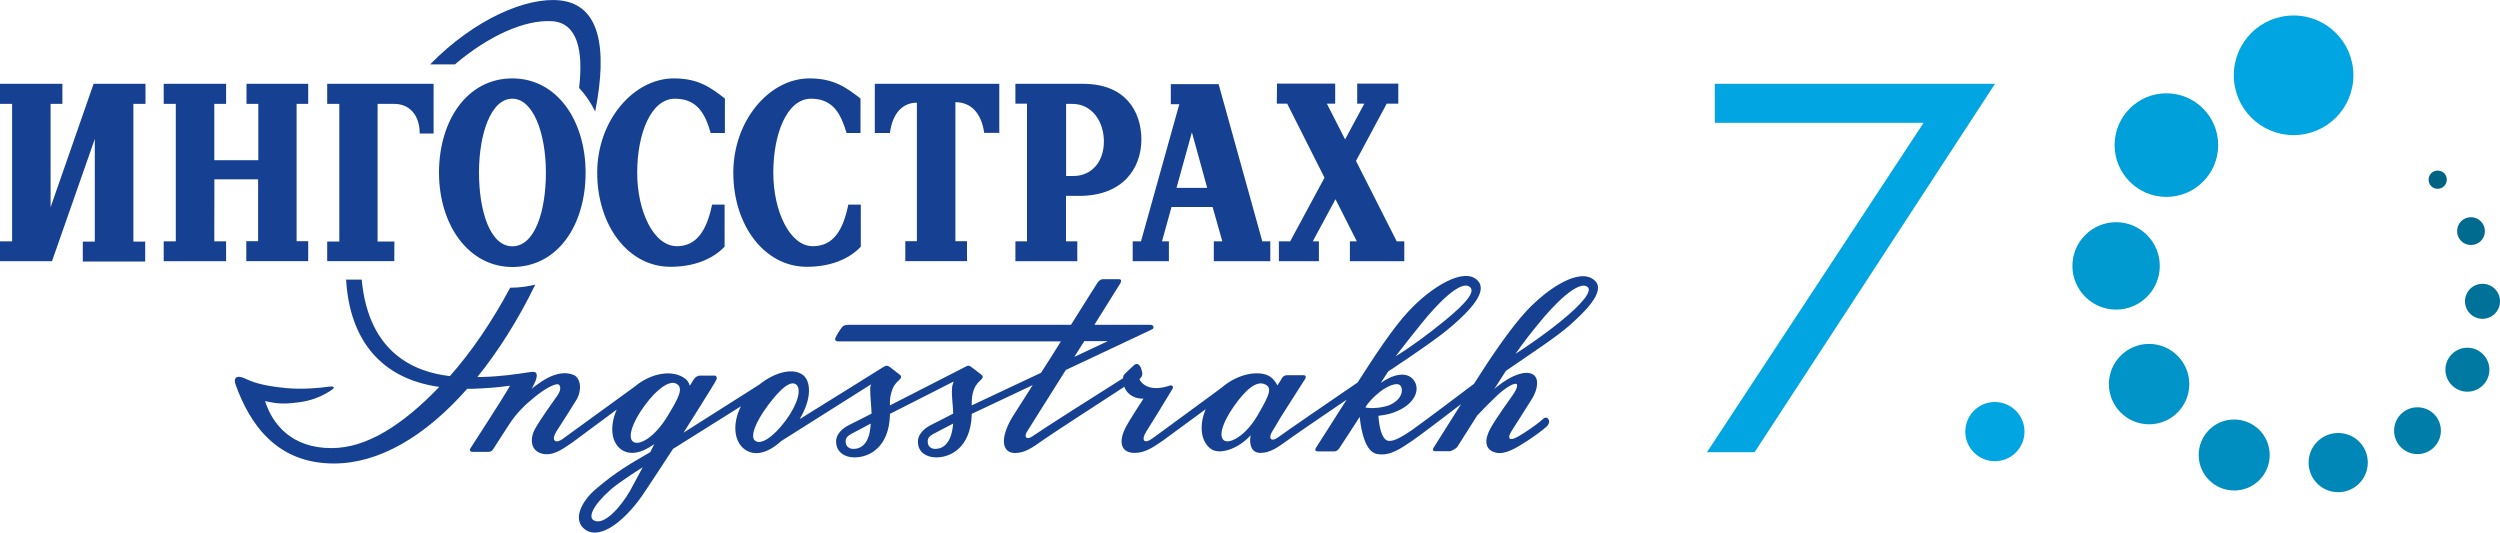
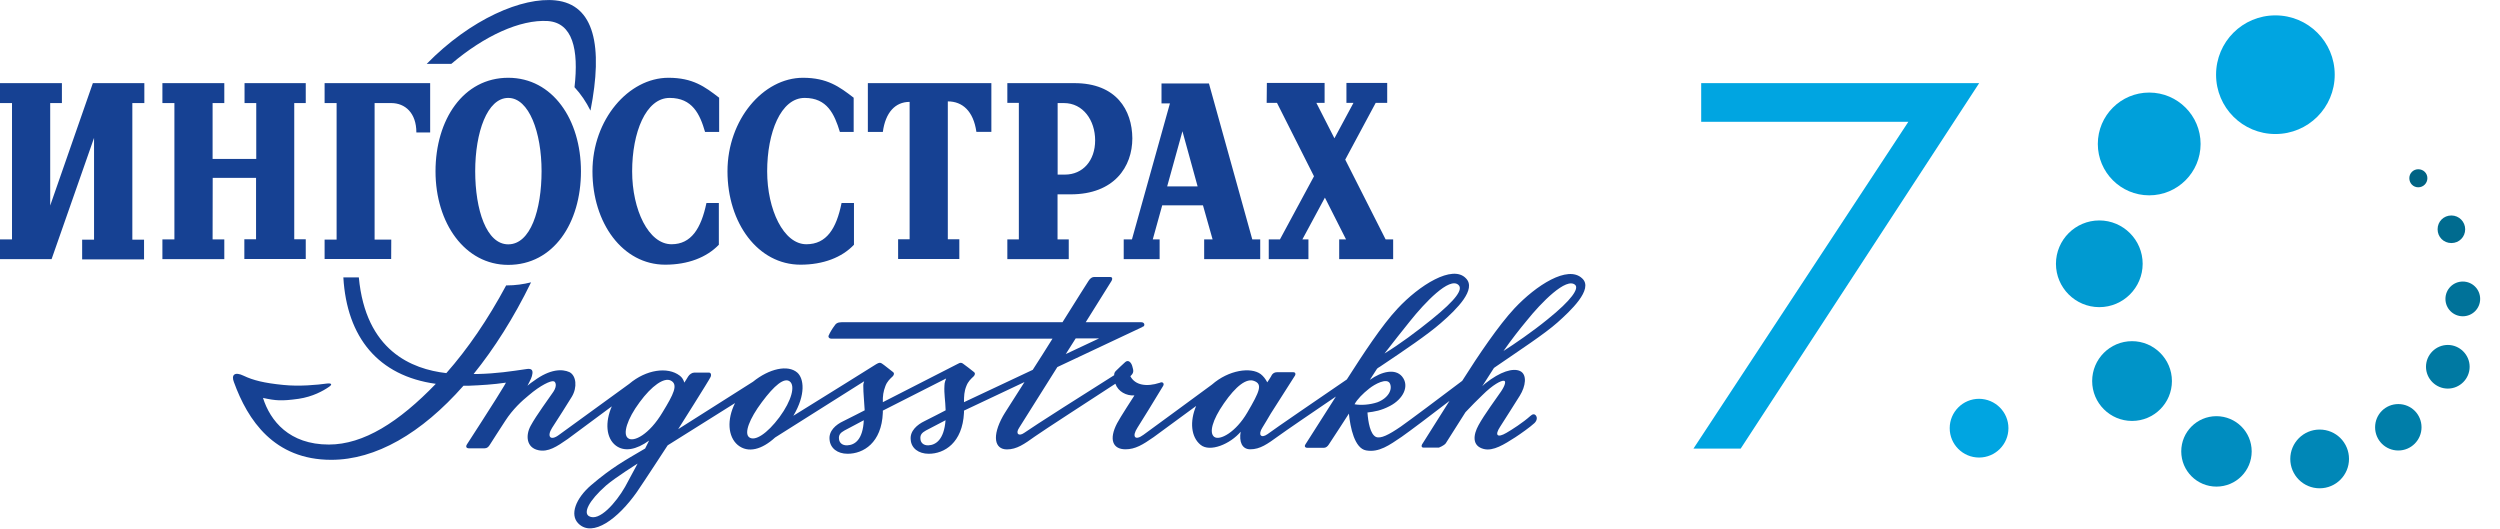
- <svg xmlns="http://www.w3.org/2000/svg" enable-background="new 0 0 2500 532.6" viewBox="0 0 2500 532.6">
+ <svg xmlns="http://www.w3.org/2000/svg" enable-background="new 0 0 2520 532.6" viewBox="0 0 2520 532.6">
  <path d="m916.9 102.7v138.5h-11.6v19.9h61.7v-19.9h-11.6v-139c14.7 0 25.8 9.7 28.8 30.7h15.1v-49.1h-124.5v49.2h15.1c2.6-19.6 12.5-30.3 27-30.3m407.6 75-34.3 63.6h-11.3v19.9h40v-19.9h-6.1l22.7-42.1 21.3 42.1h-6.9v19.9h54.4v-19.9h-7.6l-40.7-80.4 30.7-57.2h11.6v-20.1h-41.1v20.1h7.1l-19.2 35.7-18.2-35.7h8.3v-20.1h-58.2l-.2 20.1h10.4zm-517.6 89.1c22.9 0 41.8-7.3 53.9-20.1v-42.1h-12.5c-5.2 25.8-15.1 41.6-35.5 41.6-22.9 0-39.5-34.8-39.5-73.5 0-39 13.7-74 37.8-74 22.7 0 30 16.3 35.5 34.3h13.9v-34.5c-14.4-11.1-26.7-20.1-51.1-20.1-40 0-76.1 42.1-76.1 94.3s30.8 94.1 73.6 94.1zm270.7-25.5h-11.6v-45.4h13.2c44 0 62.2-27.9 62.2-56.5-.2-28.4-16.1-55.6-58.4-55.6h-67.6v19.9h11.6v137.6h-11.6v19.9h61.9v-19.9zm-11.5-137.4h6.4c19.2 0 31.4 17.3 31.4 37.6s-12.3 34.5-30.5 34.5h-7.3zm74.9 137.4h-8.3v19.9h36.2v-19.9h-6.9l9.5-34.3h41.1l9.7 34.3h-8.5v19.9h56.5v-19.9h-8l-43.7-157.2h-47.8v20.1h8.5zm66.2-53.4h-30.7l15.4-55.6zm-536.7 78.9c22.9 0 41.8-7.3 54.1-20.1v-42.1h-12.5c-5.4 25.8-15.4 41.6-35.2 41.6-23.2 0-39.7-34.8-39.7-73.5 0-39 13.7-74 37.8-74 22.9 0 30.5 16.3 35.7 34.3h14.2v-34.5c-14.4-11.1-26.5-20.1-51.1-20.1-40.2 0-76.6 42.1-76.6 94.3s30.5 94.1 73.3 94.1zm-456.1-87.5h43.7v61.9h-11.8v19.9h61.9v-19.9h-11.6v-137.3h11.6v-20.1h-61.7v20.1h11.8v56.3h-44v-56.3h11.8v-20.1h-62.4v20.1h12.1v137.4h-12.1v19.9h62.4v-19.9h-11.8zm180 62.2h-16.8v-137.6h16.8c13.9 0 25.3 9.9 25.3 29.6h13.9v-49.7h-106.4v20.1h12.1v137.6h-12.1v19.6h67.1zm-343.8-34.3v-103.3h11.8v-20.1h-62.4v20.1h12.1v137.4h-12.1v19.9h52l42.8-122.2v102.6h-12v19.9h62.4v-19.9h-11.8v-137.7h12.1v-20.1h-51.9zm461.7-128.8c-45.2 0-73.3 42.1-73.3 94.3s29.6 94.3 73.3 94.3c45.6 0 73.3-42.1 73.3-94.3s-28.6-94.3-73.3-94.3zm0 167.9c-22 0-33.3-34.8-33.3-73.8s12.1-73.8 33.3-73.8c21 0 33.6 34.8 33.6 73.8s-11.1 73.8-33.6 73.8zm1082.4 34.2c-14.4-13.5-46.3 7.1-68.1 30.3-16.1 17.3-36.2 47-52.7 73.1-22.5 17-52.5 39.5-61.9 46.1-12.1 8.3-20.3 12.5-25.1 10.4-5.7-2.8-7.8-14.9-8.5-24.6 7.3-.9 13.7-1.9 22.7-6.6 13.2-6.9 20.1-20.1 12.1-29.8-6.9-8-20.1-5.2-32.4 3.5l7.3-11.3s2.4-1.9 3.1-2.1c25.1-16.8 47.8-32.2 61-43.7 17-14.7 36.2-34.3 25.5-45.2-13.5-14.4-47.3 7.1-69 30.5-15.8 16.8-34.8 45.9-51.1 71.4-25.3 17.3-73.3 50.1-79.9 55.1-6.6 4.7-9.9.7-5.2-6.6 2.4-3.8 5.4-9 8.5-14.2 0 0 23.6-36.9 24.4-38.3s.5-3.3-1.7-3.3h-16.6c-2.4 0-4 1.2-5 2.6-.7 1.7-4.7 7.6-4.7 7.6-1.7-3.3-3.8-6.1-6.6-8.3-9.9-7.3-32.2-4.3-49.2 10.6-17.5 13-61.7 45.2-69 50.6-8.7 6.4-11.8 1.7-6.1-7.1 2.4-3.5 19.9-32.2 26-42.3 1.4-2.4-.7-4.5-3.3-3.1-13.7 4.5-25.1 2.4-29.8-6.6 3.8-3.5 3.3-5.4 1.9-10.2-.9-3.3-3.8-6.9-7.1-4l-.2.2c-2.4 2.1-7.1 6.6-9 8.5-1.7 1.4-1.9 3.3-1.9 4v.5c-22.7 14.2-83.2 52.7-90.8 58.2-5.4 3.8-9 .7-5-5.2.9-1.7 18.9-29.8 38.5-61.2l85.8-40.4h-.5c.9-.2 1.4-.5 1.4-.5 1.7-.9 1.4-4.3-2.1-4.3h-56c14.4-22.9 25.5-40.7 26-41.6 1.4-2.6.5-4-1.2-4h-16.3c-1.9 0-4 1.2-5.7 4-.7.9-12.1 19.2-26.2 41.6h-222.7c-4 0-5.9 1.4-7.3 3.8-1.7 2.1-4.7 7.1-5.4 9-1.2 1.7-.2 3.8 2.6 3.8h222.7c-6.6 10.6-13.5 21.5-19.9 31.4l-69.3 32.6c0-6.1.2-10.9 2.4-16.3 1.7-4.5 4.5-7.1 7.3-9.7 1.7-1.7 1.7-3.5.2-4.5-1.4-1.2-9.7-7.6-11.1-8.5-1.2-.7-2.4-1.2-4.7.2l-75.9 38.8c-.2-6.1.5-10.9 2.6-16.3 1.7-4.5 4.5-7.1 7.3-9.7 1.7-1.7 1.7-3.5.2-4.5-1.7-1.2-9.5-7.6-11.1-8.5-1.4-.9-2.6-1.2-5.7.7-1.2.9-53.9 33.6-83.5 52 12.8-21.5 10.6-37.6 4-43.5-9.5-8.3-28.4-4-44.7 9.2l-75.4 47.8s31.7-50.1 32.6-52.5c1.2-2.4.2-4.5-1.4-4.5h-15.1c-2.1 0-4.7 1.7-6.1 4-.9 1.7-2.4 3.8-3.8 6.1-.9-3.1-2.4-5.4-4.7-7.1-12.1-9.2-33.8-6.1-50.8 8.3-10.6 7.8-62.4 45.4-70.9 51.5-8.5 6.4-12.5 1.7-6.9-7.1 5.9-9 15.4-24.1 19.9-31.4 5.7-9.5 4.5-21.3-2.4-24.8-7.3-3.3-19.4-3.3-35.7 8.7-2.6 1.7-4 2.8-6.6 5 3.3-6.4 4.5-8.5 5-12.3s-1.4-5.2-5.9-4.5c-16.5 2.4-29.8 4.5-49.4 5h-4c20.6-25.5 40.4-56.5 57.9-92.4-7.6 1.9-15.8 3.1-24.6 3.1h-.5c-18.4 34.3-38.8 64.1-60.3 88.4-34.8-4-81.3-22.5-88.2-96.5h-15.6c3.5 60.5 35.2 99.3 93.2 107.3-37.1 38.5-72.8 61.2-107.8 61.2-40 0-59.1-23.9-66.4-47 12.8 2.8 18.7 3.3 35.9.9 14.2-2.1 24.8-8 30.7-12.1 3.5-2.4 2.6-3.8-2.1-3.3-9.9 1.4-28.1 3.1-44.2 1.4-19.2-1.9-30.3-4.7-39.7-9.2-9.2-4.5-12.8-.9-9.9 6.4 13.9 38.3 40.4 78.3 98.1 78.3 44.7 0 90.8-26.5 133.3-74.7h5.7c12.3-.5 24.1-1.2 37.1-3.1-2.1 4-5.2 8.5-10.2 16.8-6.6 10.4-22.7 35.7-29.1 45.4-1.7 2.6-.2 4 1.7 4h16.1c2.4 0 4-1.4 5.4-3.8 3.8-5.9 8.7-13.7 15.4-23.9 7.6-11.8 17-20.3 23.4-25.5 12.3-10.6 22.5-15.1 25.3-14.4 1.9.2 4 4.3-.2 10.6s-17 23.4-22.9 34.3c-5.2 9.5-4.5 22 7.8 24.6 9.9 2.1 18.4-3.5 29.6-11.3 6.1-4.5 27.2-20.1 44.4-32.9-6.9 15.8-5.9 31.9 4 39.5 8.7 6.6 20.6 4.3 33.6-5-1.2 2.6-2.6 5.2-4 8-21.3 12.5-33.6 19.2-54.4 36.9-15.4 13.2-22 29.8-12.8 38.8 14.4 14.2 40-5 58.9-31.9 7.3-10.6 31-47 31-47l67.9-42.6c-8.3 16.6-7.3 33.8 2.8 42.3 10.4 8.5 24.4 4.5 37.6-7.6l89.8-56.7c-.5 1.7-.9 2.4-.9 4.5 0 8.3.9 14.4 1.4 24.8 0 0-16.5 8.5-21.5 10.9-7.6 3.5-14.9 9.9-13.9 18.7.7 8.5 7.8 14.2 18.2 14.2 15.8 0 34.3-10.9 35.5-41.4v-2.1l63.8-32.4c-.5 1.7-1.7 3.8-1.7 7.3-.5 8.3.9 14.4 1.2 24.8 0 0-16.3 8.5-21.3 10.9-7.3 3.5-14.9 9.9-13.9 18.7.5 8.5 7.8 14.2 18.2 14.2 15.6 0 34-10.9 35.5-41.4v-2.1l61-28.8c-10.6 16.8-18.2 28.6-18.2 28.6-.7 1.2-2.6 4-3.5 5.7-11.3 20.3-8.5 33.6 4 33.6 9.9 0 17.5-5.4 28.4-13.2 7.6-5.4 58.6-38.5 80.9-53 2.8 8 11.1 12.3 19.2 11.8 0 0-14.9 22.9-17.5 28.1-8.5 16.3-4.3 26.2 8.5 26.2 9.9 0 17.5-4.7 28.4-12.3 5.9-4.3 25.5-18.7 42.8-31.4-6.6 15.6-5.2 31.4 4.5 39.2 9.5 7.8 30-.9 40.4-13.2-1.7 9.9 1.2 17.7 9.7 17.7 9.9 0 17.3-5.4 28.1-13.2 6.1-4.5 34.5-23.9 58.2-40-4.5 7.1-29.3 46.1-30.7 48.2-1.7 2.6.5 3.5 1.7 3.5h16.8c2.1 0 3.8-1.4 5-3.3 1.4-1.9 20.3-31.2 20.3-31.2 1.4 14.2 5.7 35 17.3 37.1 13 2.4 23.6-5.4 35.9-13.7 8.7-6.1 29.1-21.5 48.2-36.2-7.8 12.3-25.8 40.9-27 42.8-1.9 2.6-1.2 4.3.9 4.3h15.4s5-1.9 6.9-4.3c1.7-2.6 19.9-31.4 19.9-31.4 6.1-6.4 11.8-12.3 16.8-17 10.9-10.9 19.2-15.1 22-14.7 2.1.2 1.4 4.3-2.8 10.6-4.3 6.4-17 23.4-22.9 34.3-5.2 9.5-6.9 20.8 5.4 23.9 9.5 2.4 20.6-4.7 31.7-11.8 5.4-3.5 15.4-10.6 19.4-14.4 2.8-2.8 2.6-5.7 1.7-7.1-1.7-2.6-3.8-1.9-5.9 0-7.3 6.6-18.7 13.9-24.1 17-9.2 5.4-12.1 2.6-6.4-6.1 5.7-9 15.4-24.1 19.9-31.4 5.9-9.5 7.6-21.3.2-24.8-7.1-3.3-19.9.5-35 12.5-.9.9-2.4 1.9-3.1 2.8l11.8-18.4c.5-.5 1.2-.7 1.7-1.2 24.1-16.6 49.4-33.1 62.4-44.7 12.2-10.9 37-33.6 24.7-44.5zm-173.3 43.1c14.7-18.4 39.7-44.9 48.7-36.4 4.7 4.3-1.7 14.4-27 34.8-14.9 12.1-32.4 25.1-47.5 34.3 7.8-10 19.2-24.7 25.8-32.7zm-337.1 17.5h23.6l-33.6 15.8c3.3-5.4 6.7-10.6 10-15.8zm-454.2 149.6c-9.2 16.1-26.2 35.5-36.4 29.6-5.7-3.3-.9-14.9 17.3-31 9.7-8.3 31.7-22 31.7-22-4.8 8.8-9.3 17.3-12.6 23.4zm37.8-75.2c-13.5 22.7-29.3 30.5-34.8 26.2-5.7-4-.9-19.4 11.6-36.2 12.3-16.8 24.6-25.1 31.2-22 8.3 3.9 2.9 14.1-8 32zm117.8 5c-12.5 16.8-24.8 24.6-30.5 20.3-5.4-4 .2-18.7 12.8-35.5 12.5-16.8 22.5-25.1 28.1-20.8s2.1 19-10.4 36zm68.3 28.4c-5.2.2-8-2.8-8.3-6.4-.5-4.3 1.7-6.4 5.4-8.5 2.1-1.2 19.6-10.4 19.6-10.4-.9 19.8-9.2 25-16.7 25.3zm81.8 0c-5 .2-7.8-2.8-8-6.4-.5-4.3 1.7-6.4 5.4-8.5 2.4-1.2 19.9-10.4 19.9-10.4-1.5 19.8-10 25-17.3 25.3zm321.5-33.1c-11.6 19.9-27.7 28.6-33.3 24.6-5.4-4-2.1-16.8 9.7-33.8 12.1-17.5 22.9-25.8 30.7-22.5 8.3 3.3 5.5 10.2-7.1 31.7zm108.1-8.3c2.6-5 8.5-10.9 14.7-15.8 5.9-4.7 17.7-10.9 20.8-5.4 3.1 5.9-1.2 14.9-12.5 19.2-7.4 2.5-16.6 3.2-23 2zm194.3-85.4c-15.1 12.3-33.1 24.6-44.2 31.7 8.5-12.1 16.3-22 23.2-30.3 14.7-18.4 40.4-44.7 49.2-36.2 3.5 3.6-2.9 14.5-28.2 34.8zm-1007.6-300.9c25.1 1.7 31.4 28.6 27 66.7 6.4 6.9 11.8 14.9 16.1 23.6 12.8-65 4-106.9-35.2-111.1-33.2-3.6-85.5 18.6-129.9 64h24.8c33.3-28.3 69.5-44.9 97.2-43.2z" fill="#164193" />
  <path d="m2446.8 179.6c0 5-4 9.2-9.2 9.2-5 0-9-4-9-9.2 0-5 4-9 9-9 5.2 0 9.2 4 9.2 9" fill="#006384" />
  <path d="m2484.9 231.1c0 7.8-6.1 13.9-13.9 13.9s-13.9-6.1-13.9-13.9 6.1-13.9 13.9-13.9 13.9 6.4 13.9 13.9" fill="#006b8f" />
  <path d="m2500 301.3c0 9.7-7.8 17.5-17.5 17.5s-17.5-7.8-17.5-17.5 7.8-17.5 17.5-17.5 17.5 7.8 17.5 17.5" fill="#007299" />
  <path d="m2489.4 369.7c0 12.1-9.9 22-22 22s-22-9.9-22-22 9.9-22 22-22c12 0 22 9.9 22 22" fill="#0079a2" />
  <path d="m2440.9 430.7c0 12.8-10.4 23.4-23.4 23.4s-23.4-10.4-23.4-23.4 10.4-23.4 23.4-23.4 23.4 10.4 23.4 23.4" fill="#007ea9" />
  <path d="m2367.8 462.6c0 16.3-13.2 29.6-29.6 29.6s-29.6-13.2-29.6-29.6c0-16.3 13.2-29.6 29.6-29.6 16.6 0 29.6 13.3 29.6 29.6" fill="#0087b7" />
  <path d="m2269.7 455c0 19.6-15.8 35.5-35.5 35.5-19.6 0-35.5-15.8-35.5-35.5 0-19.6 15.8-35.5 35.5-35.5 19.7.1 35.5 15.9 35.5 35.5" fill="#008dc0" />
  <path d="m2189.3 384.1c0 22.2-18 40.2-40.2 40.2s-40.2-18-40.2-40.2 18-40.2 40.2-40.2c22 0 40.2 18 40.2 40.2" fill="#0094c8" />
  <path d="m2159.8 265.9c0 24.1-19.6 43.7-43.7 43.7s-43.7-19.6-43.7-43.7 19.6-43.7 43.7-43.7 43.7 19.6 43.7 43.7" fill="#009ad1" />
  <path d="m2218.2 145.1c0 28.6-23.2 51.8-51.8 51.8s-51.8-23.2-51.8-51.8 23.2-51.8 51.8-51.8 51.8 23.2 51.8 51.8" fill="#00a0da" />
  <path d="m2353.4 75.3c0 33.1-26.7 59.8-59.8 59.8s-59.8-26.7-59.8-59.8 26.7-59.8 59.8-59.8 59.8 26.7 59.8 59.8m-429.8 47.5h-208.8v-39h280.2l-240.4 368.4h-47.6zm100.9 308.8c0 16.3-13.2 29.6-29.6 29.6-16.3 0-29.6-13.2-29.6-29.6 0-16.3 13.2-29.6 29.6-29.6 16.4.1 29.6 13.3 29.6 29.6" fill="#00a5e1" />
</svg>
